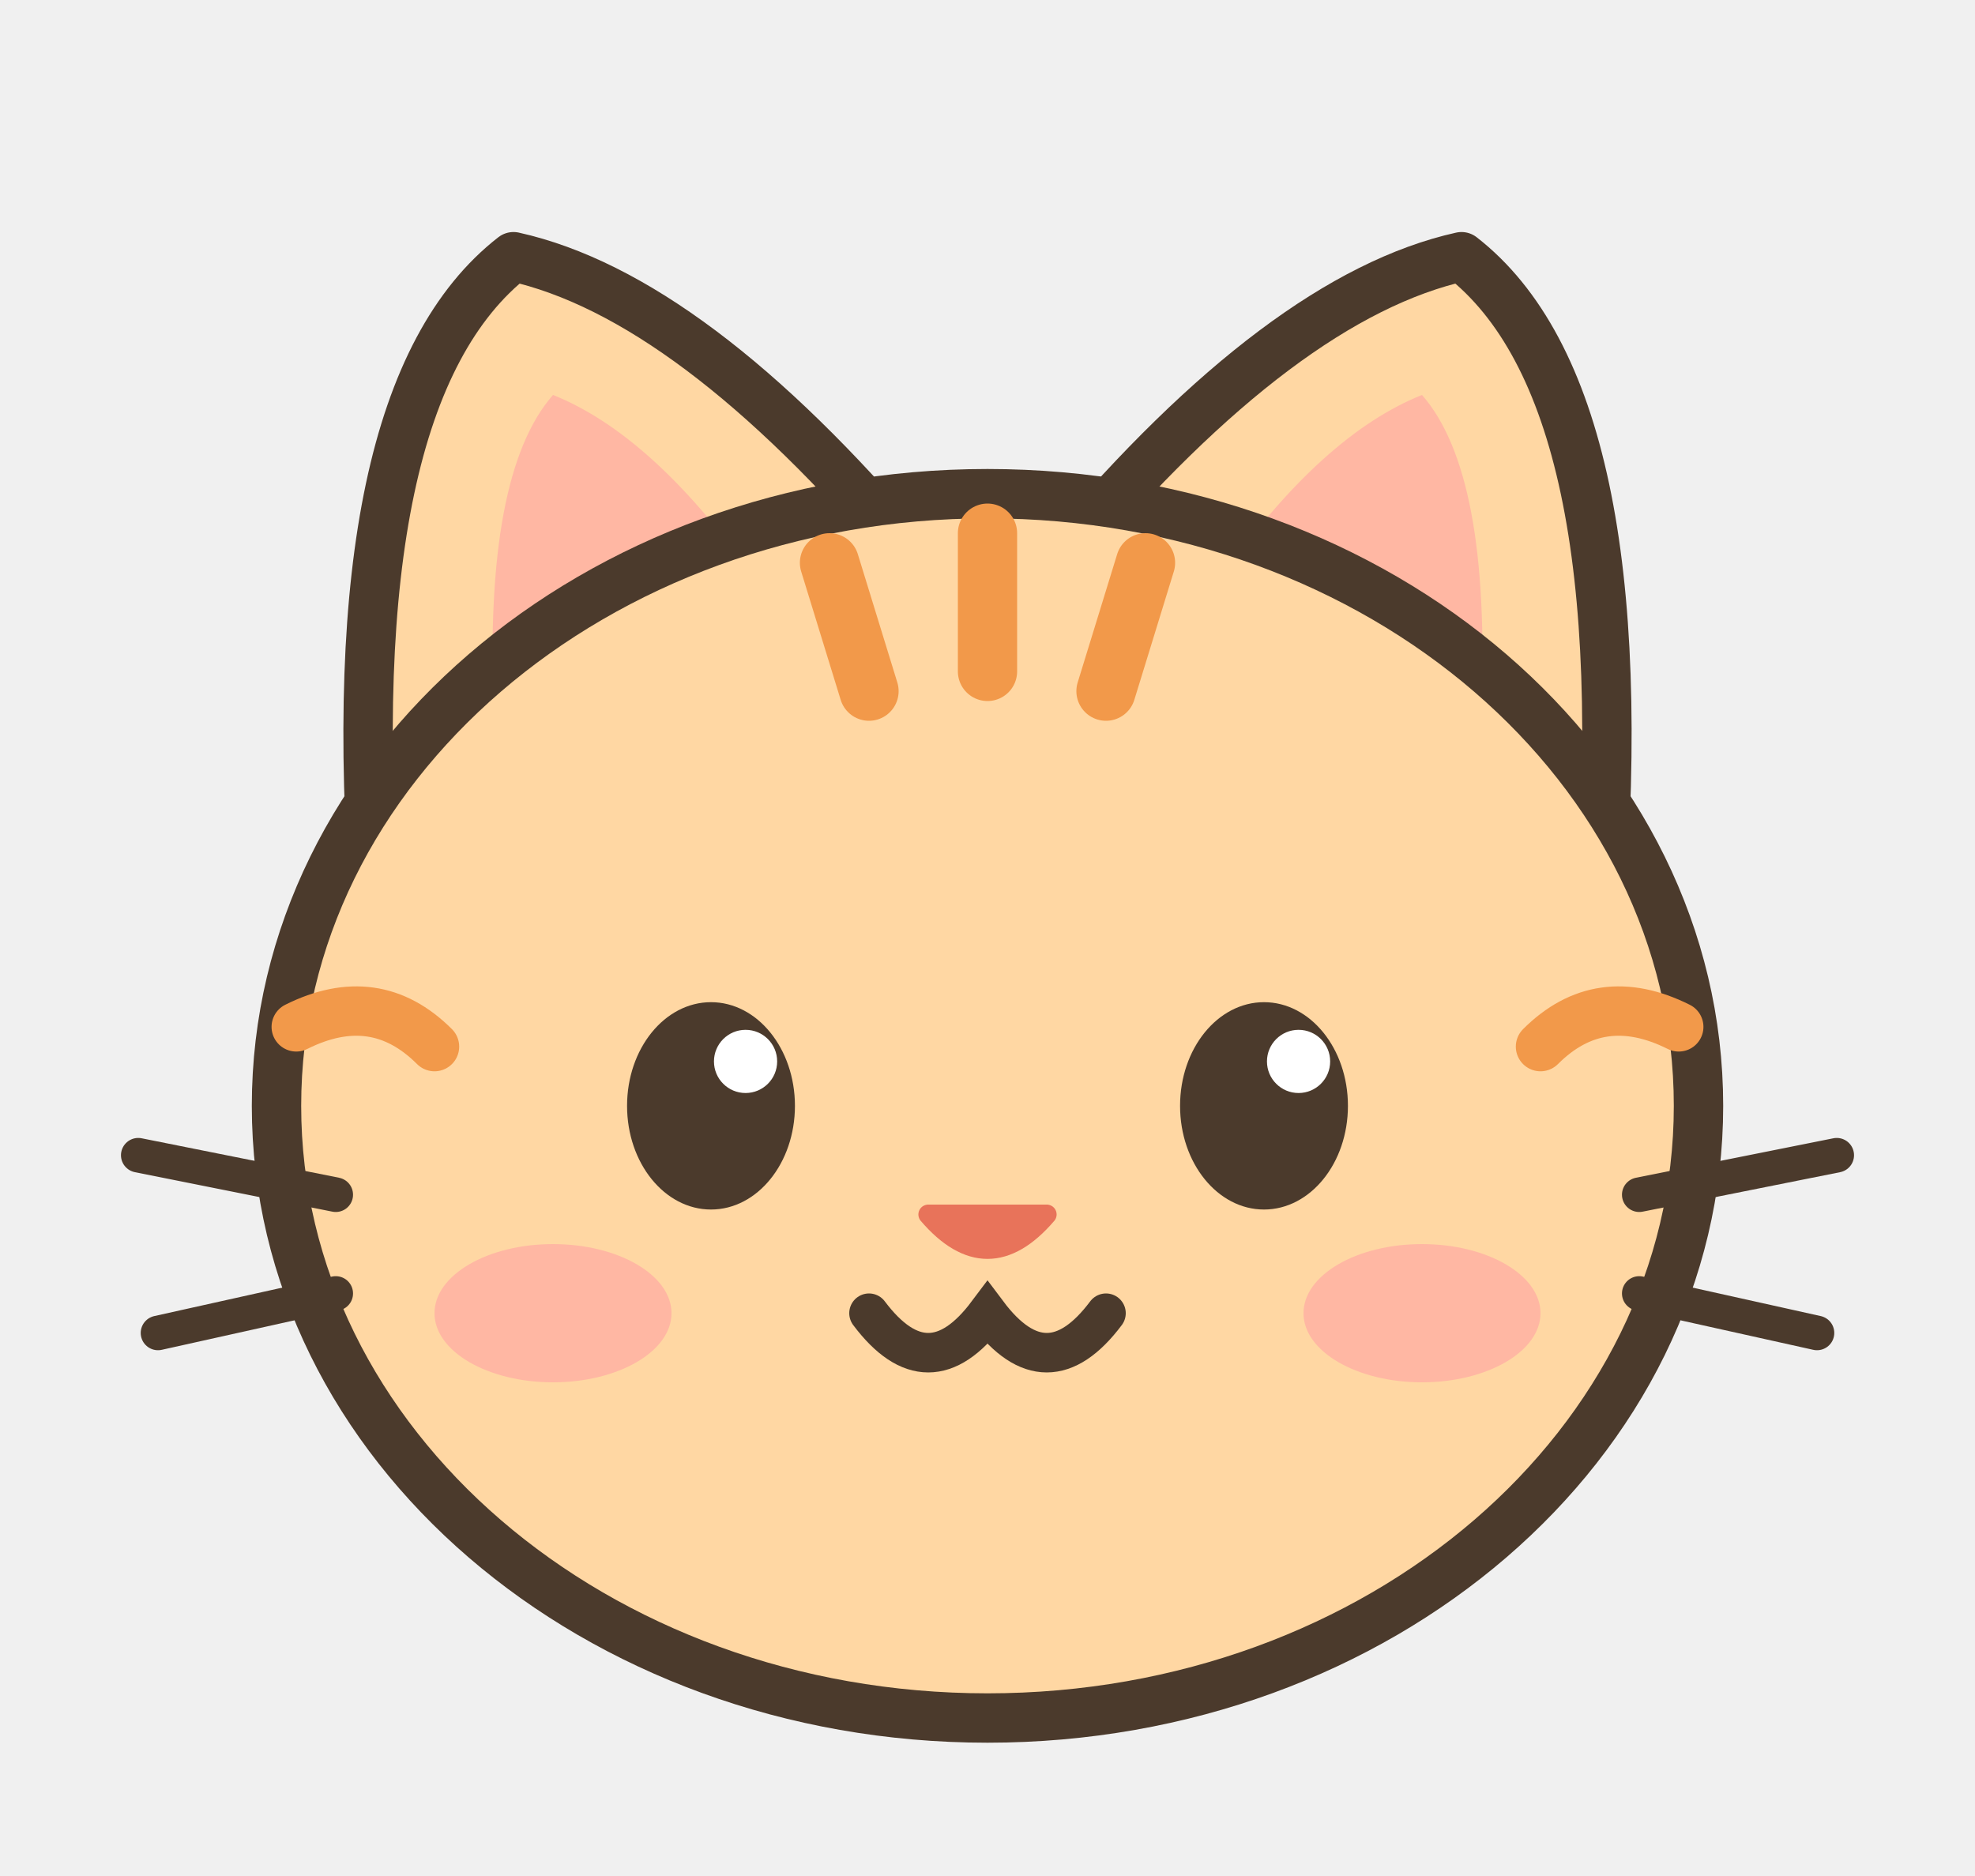
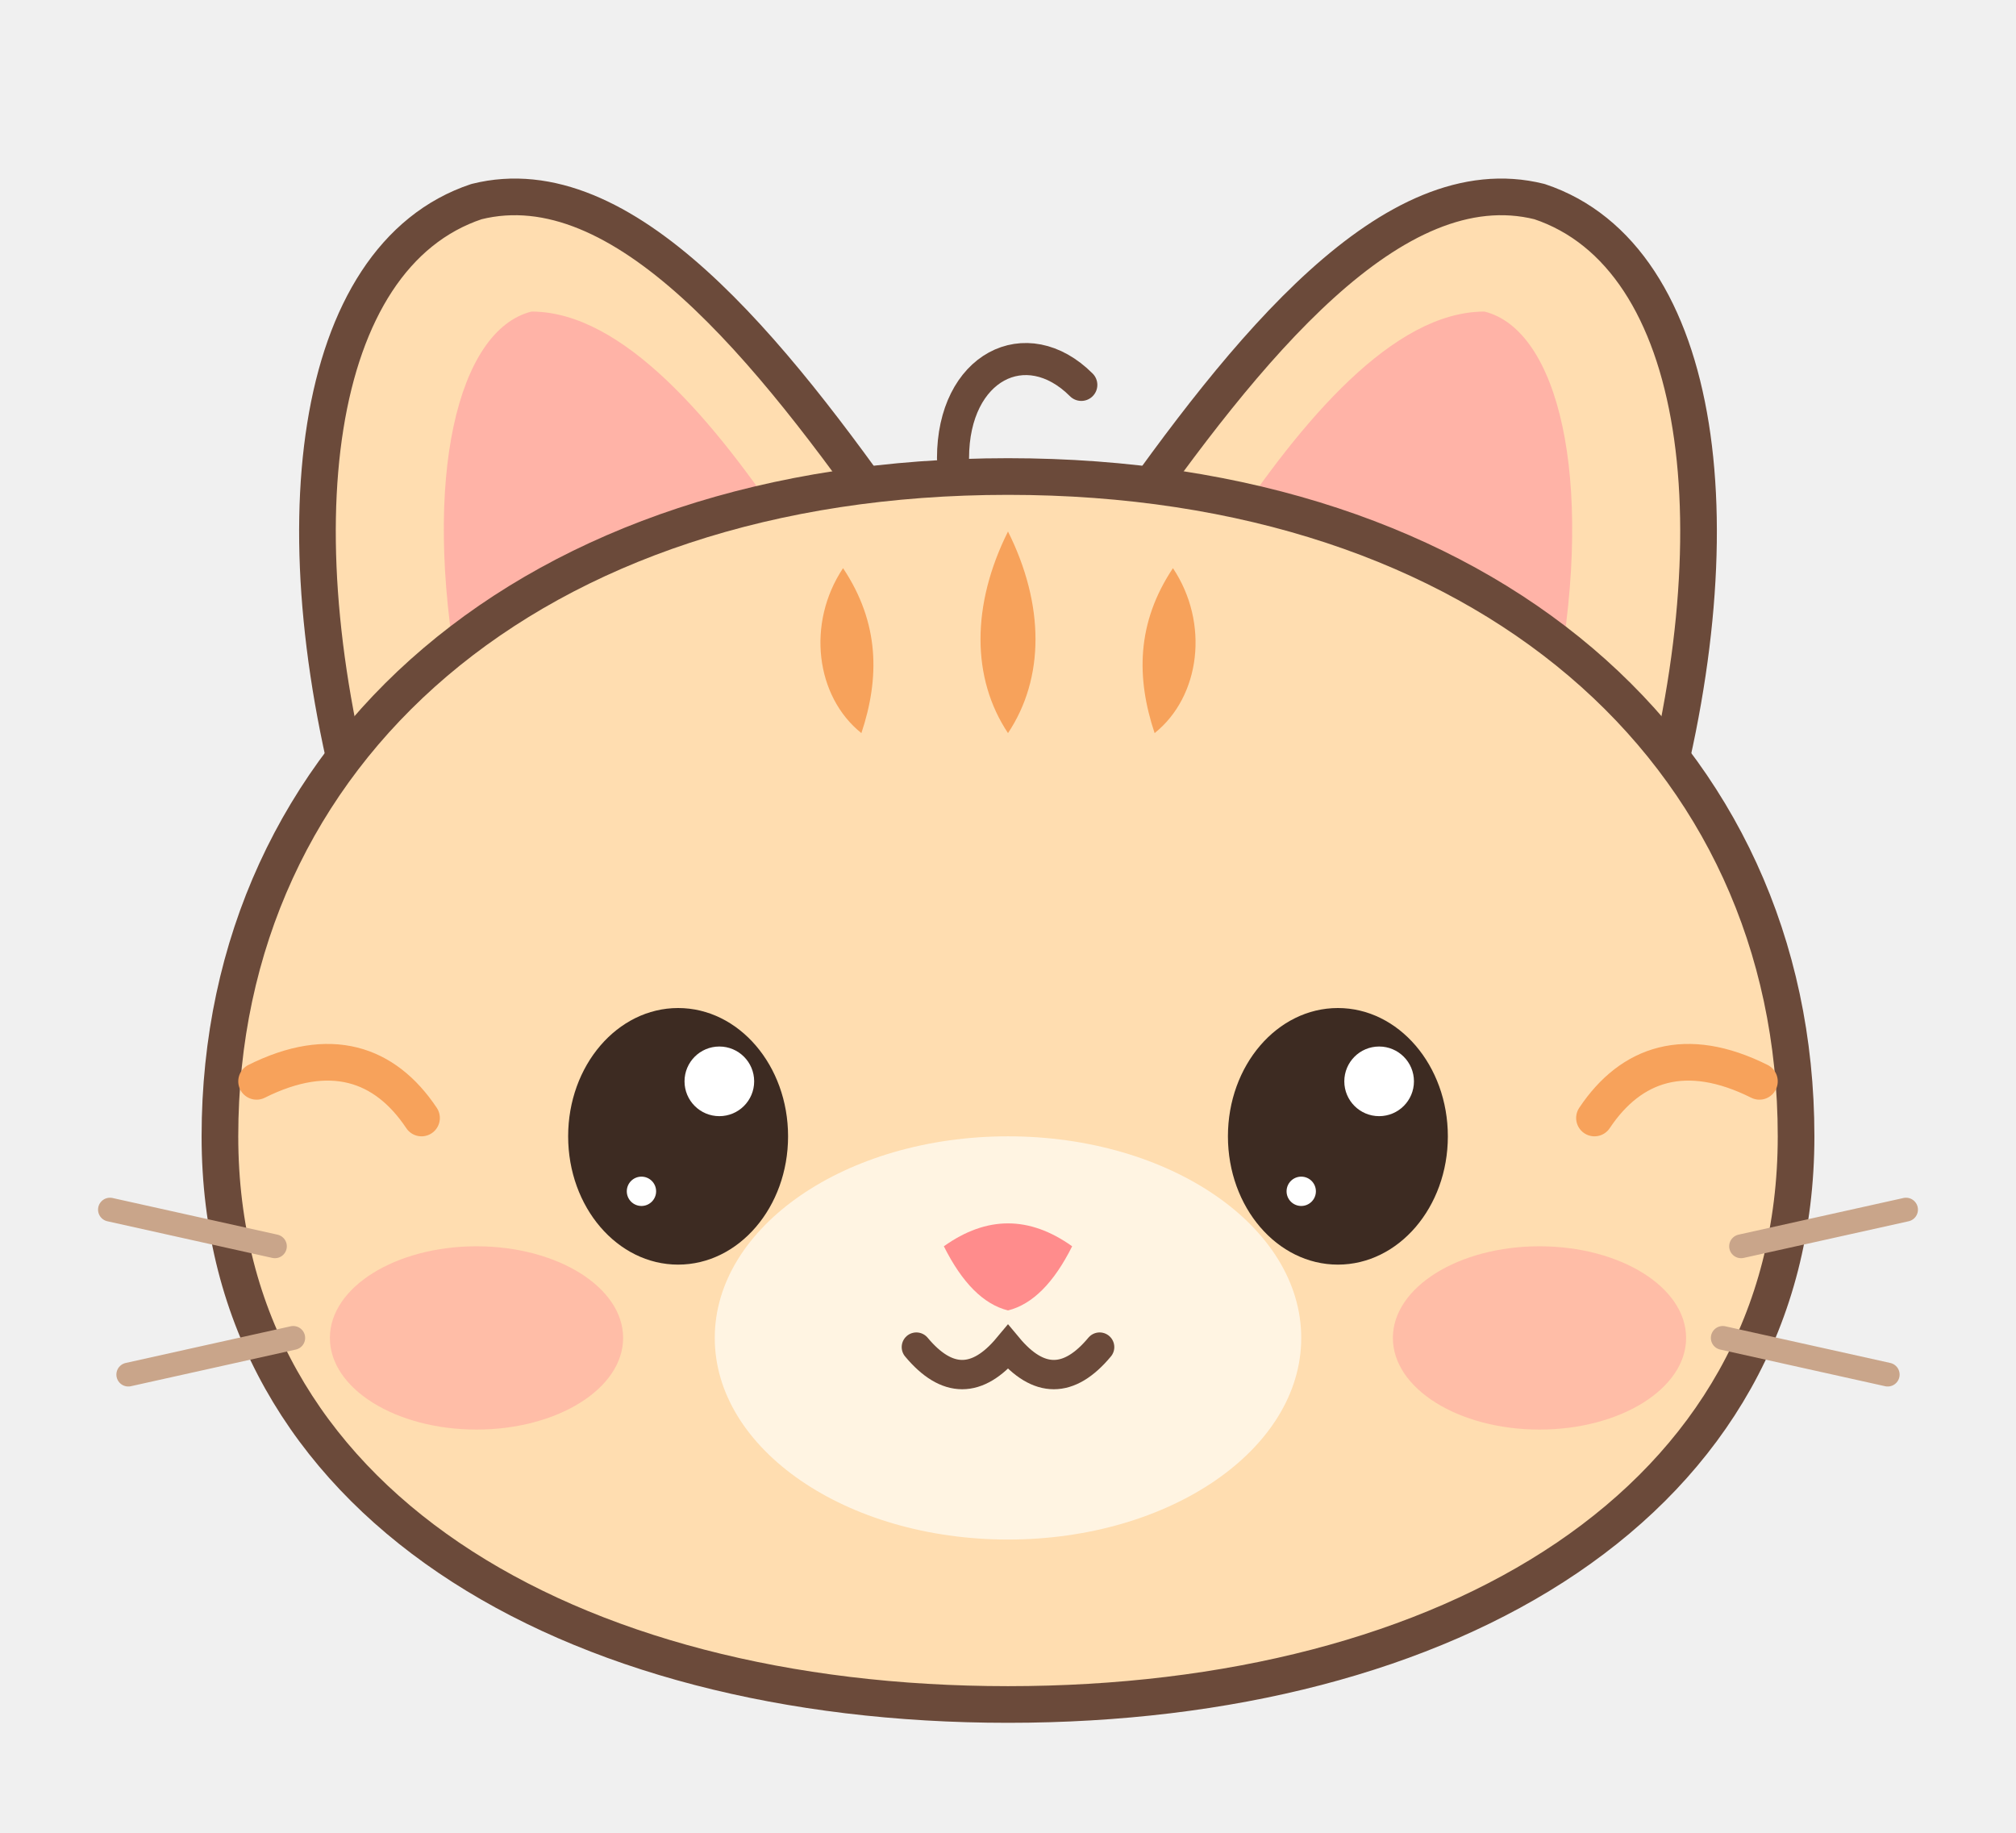
- <svg xmlns="http://www.w3.org/2000/svg" preserveAspectRatio="none" overflow="visible" style="display: block;" width="200" height="190" viewBox="0 0 200 190" fill="none">
-   <g id="ê³ í¥ì´">
-     <path id="ê·" d="M38 92C35.333 57.333 40 35.333 52 26C64 28.667 77.333 38.667 92 56L38 92Z" fill="#FFD7A3" stroke-width="5" stroke-linejoin="round" stroke="#4B3A2C" />
-     <path id="ê·_2" d="M162 92C164.667 57.333 160 35.333 148 26C136 28.667 122.667 38.667 108 56L162 92Z" fill="#FFD7A3" stroke-width="5" stroke-linejoin="round" stroke="#4B3A2C" />
-     <path id="ê· ììª½" d="M50 72C49.333 56 51.333 45.333 56 40C62.667 42.667 69.333 48.667 76 58L50 72Z" fill="#FFB7A3" />
-     <path id="ê· ììª½_2" d="M150 72C150.667 56 148.667 45.333 144 40C137.333 42.667 130.667 48.667 124 58L150 72Z" fill="#FFB7A3" />
-     <path id="ê·_3" d="M100 174C139.765 174 172 146.242 172 112C172 77.758 139.765 50 100 50C60.236 50 28 77.758 28 112C28 146.242 60.236 174 100 174Z" fill="#FFD7A3" stroke-width="5" stroke="#4B3A2C" />
-     <path id="ì¤ë¬´ë¬ Â· í¨ê³¼ì " d="M100 54V68M84 57L88 70M116 57L112 70" stroke-width="6" stroke-linecap="round" stroke="#F2994A" />
-     <path id="ë³¼ ì¤ë¬´ë¬" d="M30 104C35.333 101.333 40 102 44 106M170 104C164.667 101.333 160 102 156 106" stroke-width="5" stroke-linecap="round" stroke="#F2994A" />
-     <path id="ë" d="M72 122.5C76.694 122.5 80.5 117.799 80.5 112C80.5 106.201 76.694 101.5 72 101.5C67.306 101.5 63.5 106.201 63.5 112C63.5 117.799 67.306 122.5 72 122.5Z" fill="#4B3A2C" />
-     <path id="ë íì´ë¼ì´í¸" d="M75.5 110.7C77.267 110.7 78.7 109.267 78.7 107.5C78.7 105.733 77.267 104.3 75.5 104.3C73.733 104.3 72.3 105.733 72.3 107.5C72.3 109.267 73.733 110.7 75.5 110.7Z" fill="white" />
-     <path id="ë_2" d="M128 122.5C132.694 122.5 136.5 117.799 136.5 112C136.5 106.201 132.694 101.5 128 101.5C123.306 101.5 119.5 106.201 119.5 112C119.5 117.799 123.306 122.5 128 122.5Z" fill="#4B3A2C" />
-     <path id="ë íì´ë¼ì´í¸_2" d="M131.5 110.7C133.267 110.7 134.7 109.267 134.7 107.5C134.7 105.733 133.267 104.3 131.5 104.3C129.733 104.3 128.3 105.733 128.3 107.5C128.3 109.267 129.733 110.7 131.5 110.7Z" fill="white" />
-     <path id="ê· ììª½_3" d="M56 140C62.627 140 68 136.866 68 133C68 129.134 62.627 126 56 126C49.373 126 44 129.134 44 133C44 136.866 49.373 140 56 140Z" fill="#FFB7A3" />
-     <path id="ê· ììª½_4" d="M144 140C150.627 140 156 136.866 156 133C156 129.134 150.627 126 144 126C137.373 126 132 129.134 132 133C132 136.866 137.373 140 144 140Z" fill="#FFB7A3" />
-     <path id="ì½" d="M94 123H106C102 127.667 98 127.667 94 123Z" fill="#E8735A" stroke-width="2" stroke-linejoin="round" stroke="#E8735A" />
-     <path id="ì- " d="M88 133C92 138.333 96 138.333 100 133C104 138.333 108 138.333 112 133" stroke-width="4" stroke-linecap="round" stroke="#4B3A2C" />
-     <path id="ìì¼" d="M34 121L14 117M34 131L16 135M166 121L186 117M166 131L184 135" stroke-width="3.5" stroke-linecap="round" stroke="#4B3A2C" />
+ <svg xmlns="http://www.w3.org/2000/svg" width="220" height="200" viewBox="0 0 220 200" fill="none">
+   <g id="í¬ì¦=ê¸°ë³¸">
+     <path id="Vector" d="M40 92C30 58 34 28 52 22C68 18 84 38 98 58L40 92Z" fill="#FFDDB0" stroke="#6B4A3A" stroke-width="4" stroke-linejoin="round" />
+     <path id="Vector_2" d="M180 92C190 58 186 28 168 22C152 18 136 38 122 58L180 92Z" fill="#FFDDB0" stroke="#6B4A3A" stroke-width="4" stroke-linejoin="round" />
+     <path id="Vector_3" d="M50 74C46 52 50 36 58 34C68 34 78 46 86 58L50 74Z" fill="#FFB3A7" />
+     <path id="Vector_4" d="M170 74C174 52 170 36 162 34C152 34 142 46 134 58L170 74Z" fill="#FFB3A7" />
+     <path id="Vector_5" d="M110 52C162 52 196 82 196 124C196 164 158 186 110 186C62 186 24 164 24 124C24 82 58 52 110 52Z" fill="#FFDDB0" stroke="#6B4A3A" stroke-width="4" />
+     <path id="Vector_6" d="M110 58C106 66 106 74 110 80C114 74 114 66 110 58ZM92 62C88 68 89 76 94 80C96 74 96 68 92 62ZM128 62C132 68 131 76 126 80C124 74 124 68 128 62Z" fill="#F7A25B" />
+     <path id="Vector_7" d="M28 118C36 114 42 116 46 122M192 118C184 114 178 116 174 122" stroke="#F7A25B" stroke-width="4" stroke-linecap="round" />
+     <path id="Vector_8" d="M104 50C104 40 112 36 118 42" stroke="#6B4A3A" stroke-width="3.5" stroke-linecap="round" />
+     <path id="Vector_9" d="M110 168C127.673 168 142 158.15 142 146C142 133.85 127.673 124 110 124C92.327 124 78 133.85 78 146C78 158.15 92.327 168 110 168Z" fill="#FFF4E2" />
+     <path id="Vector_10" d="M52 156C60.837 156 68 151.523 68 146C68 140.477 60.837 136 52 136C43.163 136 36 140.477 36 146C36 151.523 43.163 156 52 156Z" fill="#FF9E9E" fill-opacity="0.5" />
+     <path id="Vector_11" d="M168 156C176.837 156 184 151.523 184 146C184 140.477 176.837 136 168 136C159.163 136 152 140.477 152 146C152 151.523 159.163 156 168 156Z" fill="#FF9E9E" fill-opacity="0.5" />
+     <path id="Vector_12" d="M74 138C80.627 138 86 131.732 86 124C86 116.268 80.627 110 74 110C67.373 110 62 116.268 62 124C62 131.732 67.373 138 74 138Z" fill="#3D2B22" />
+     <path id="Vector_13" d="M78.5 121.8C80.599 121.8 82.3 120.099 82.3 118C82.3 115.901 80.599 114.2 78.5 114.2C76.401 114.2 74.7 115.901 74.7 118C74.7 120.099 76.401 121.8 78.5 121.8Z" fill="white" />
+     <path id="Vector_14" d="M70 131.6C70.884 131.6 71.6 130.884 71.6 130C71.6 129.116 70.884 128.4 70 128.4C69.116 128.4 68.4 129.116 68.4 130C68.4 130.884 69.116 131.6 70 131.6Z" fill="white" />
+     <path id="Vector_15" d="M146 138C152.627 138 158 131.732 158 124C158 116.268 152.627 110 146 110C139.373 110 134 116.268 134 124C134 131.732 139.373 138 146 138Z" fill="#3D2B22" />
+     <path id="Vector_16" d="M150.5 121.8C152.599 121.8 154.3 120.099 154.3 118C154.3 115.901 152.599 114.2 150.5 114.2C148.401 114.2 146.7 115.901 146.7 118C146.7 120.099 148.401 121.8 150.5 121.8Z" fill="white" />
+     <path id="Vector_17" d="M142 131.6C142.884 131.6 143.6 130.884 143.6 130C143.6 129.116 142.884 128.4 142 128.4C141.116 128.4 140.4 129.116 140.4 130C140.4 130.884 141.116 131.6 142 131.6Z" fill="white" />
+     <path id="Vector_18" d="M103 136C107.667 132.667 112.333 132.667 117 136C115 140 112.667 142.333 110 143C107.333 142.333 105 140 103 136Z" fill="#FF8C8C" />
+     <path id="Vector_19" d="M100 147C103.333 151 106.667 151 110 147C113.333 151 116.667 151 120 147" stroke="#6B4A3A" stroke-width="3.2" stroke-linecap="round" />
+     <path id="Vector_20" d="M30 136L12 132M32 146L14 150M190 136L208 132M188 146L206 150" stroke="#C9A58A" stroke-width="2.6" stroke-linecap="round" />
  </g>
</svg>
